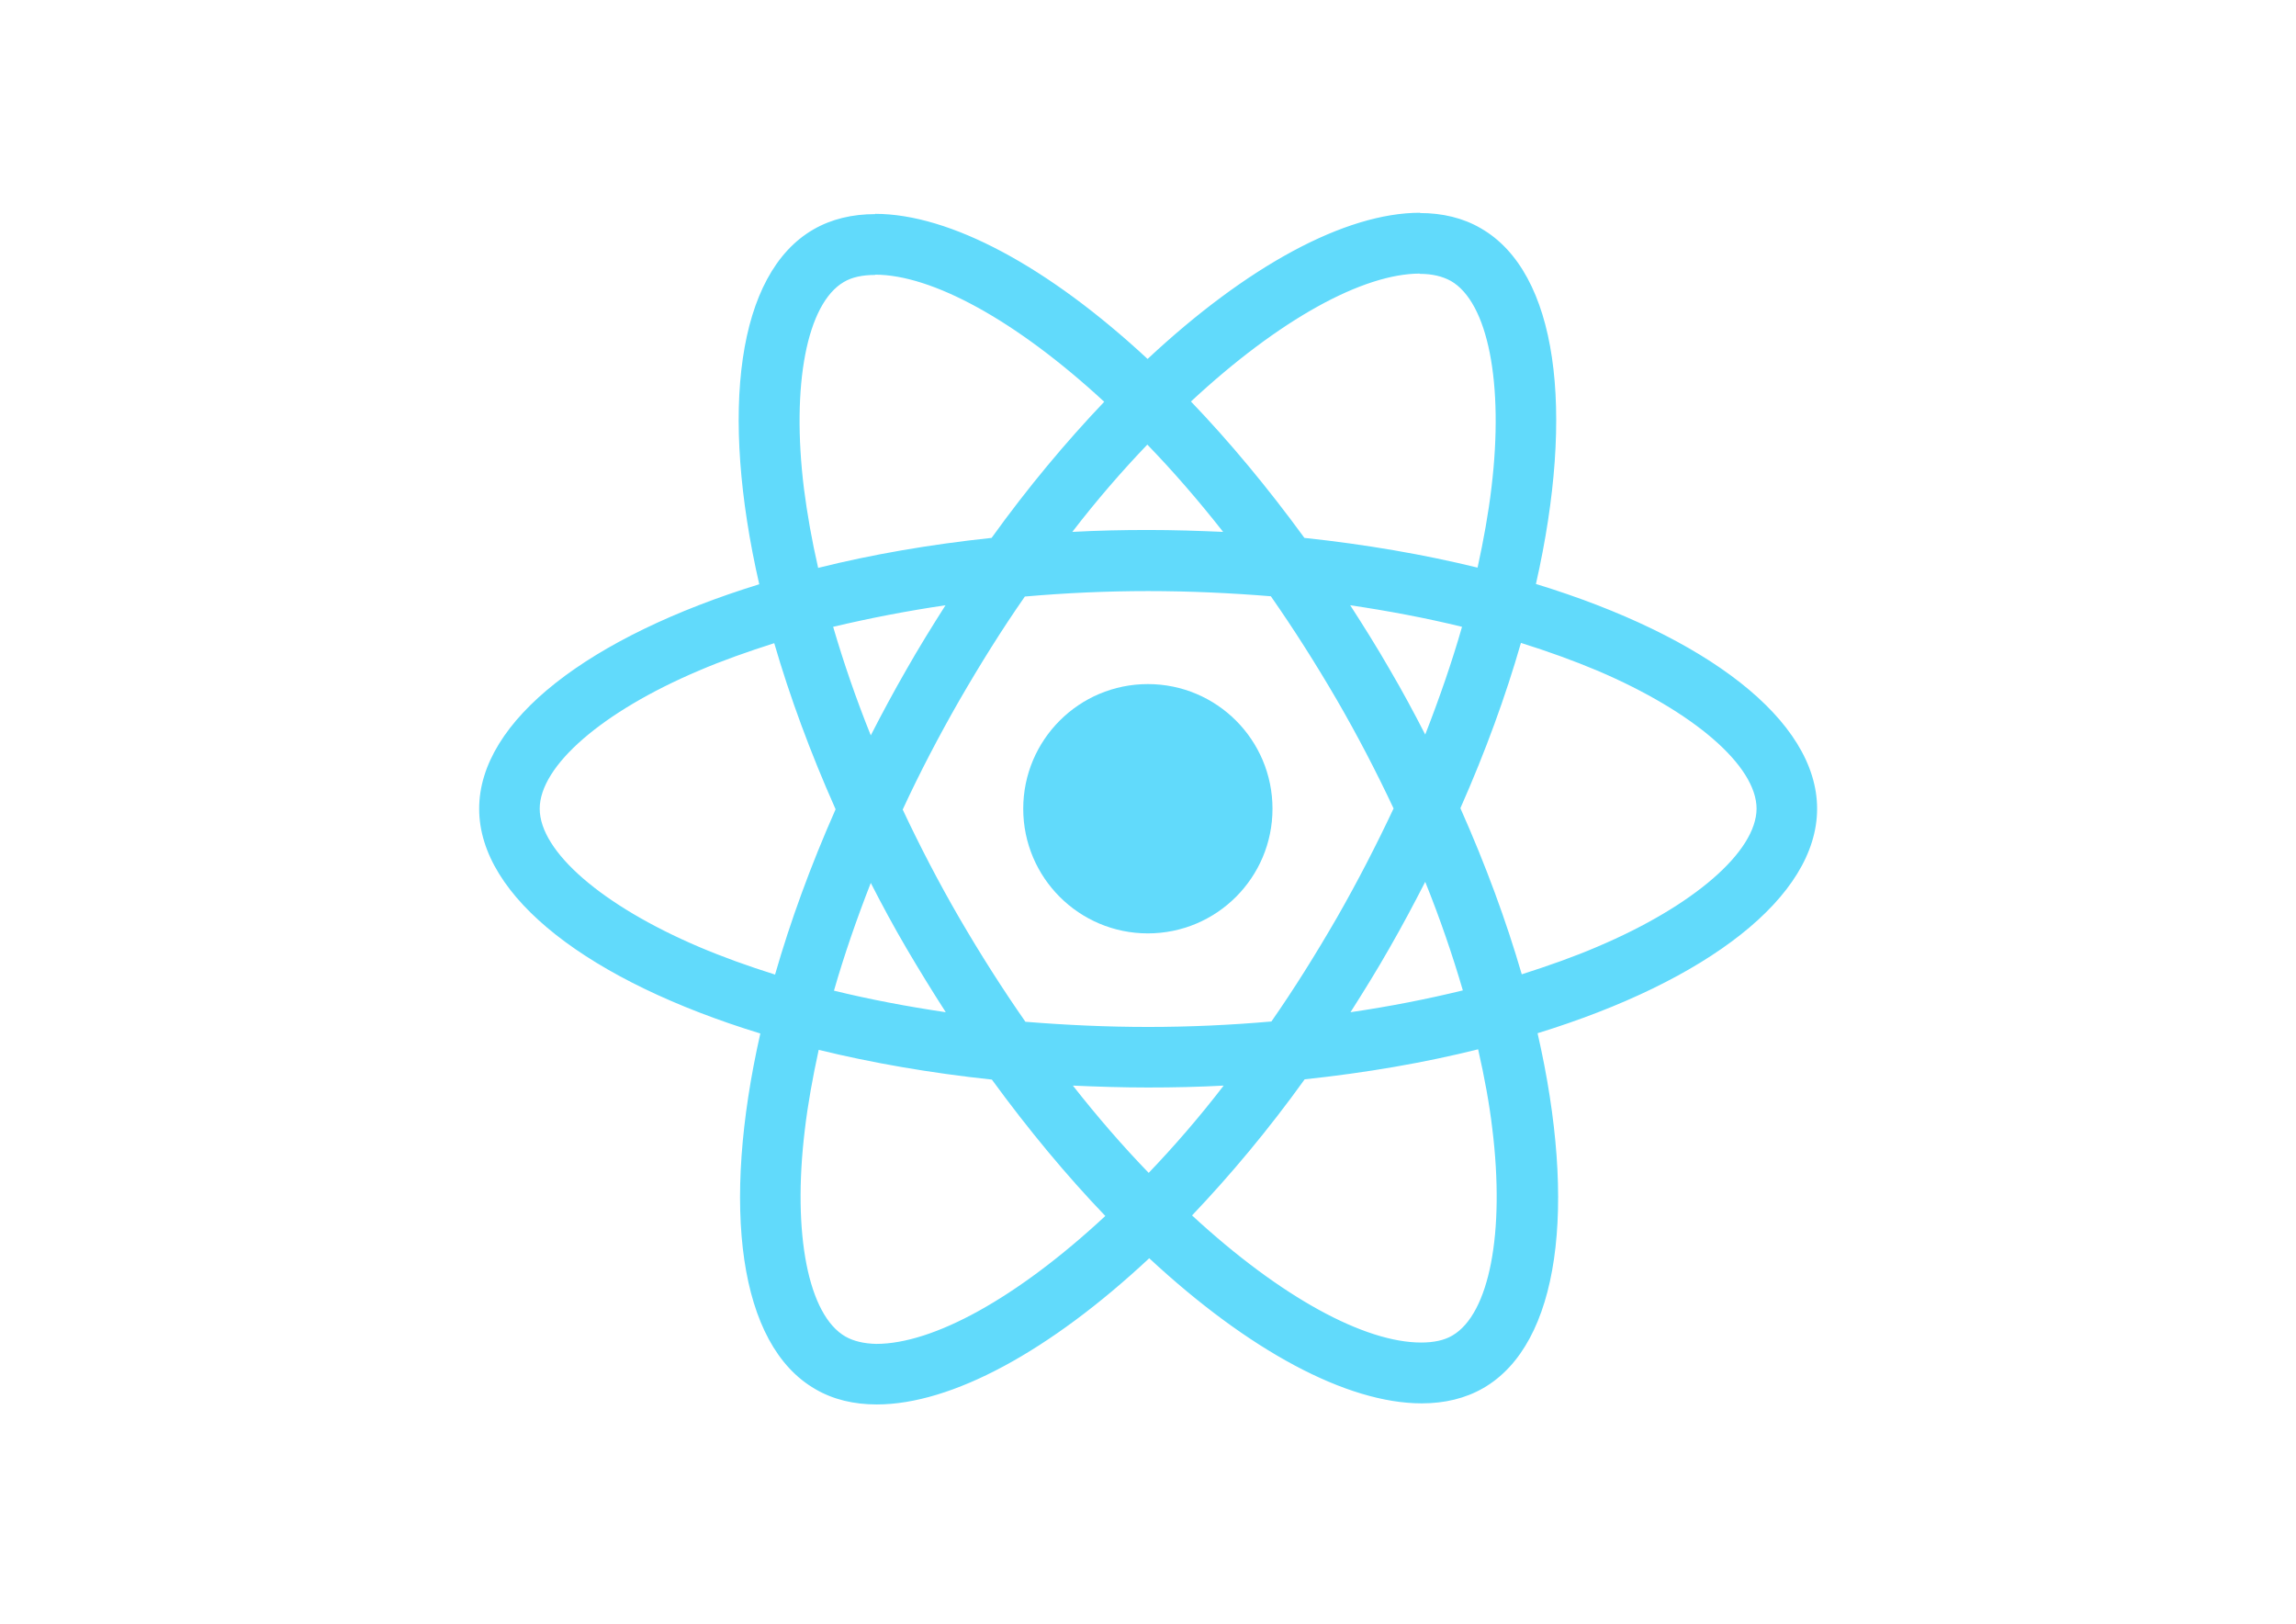
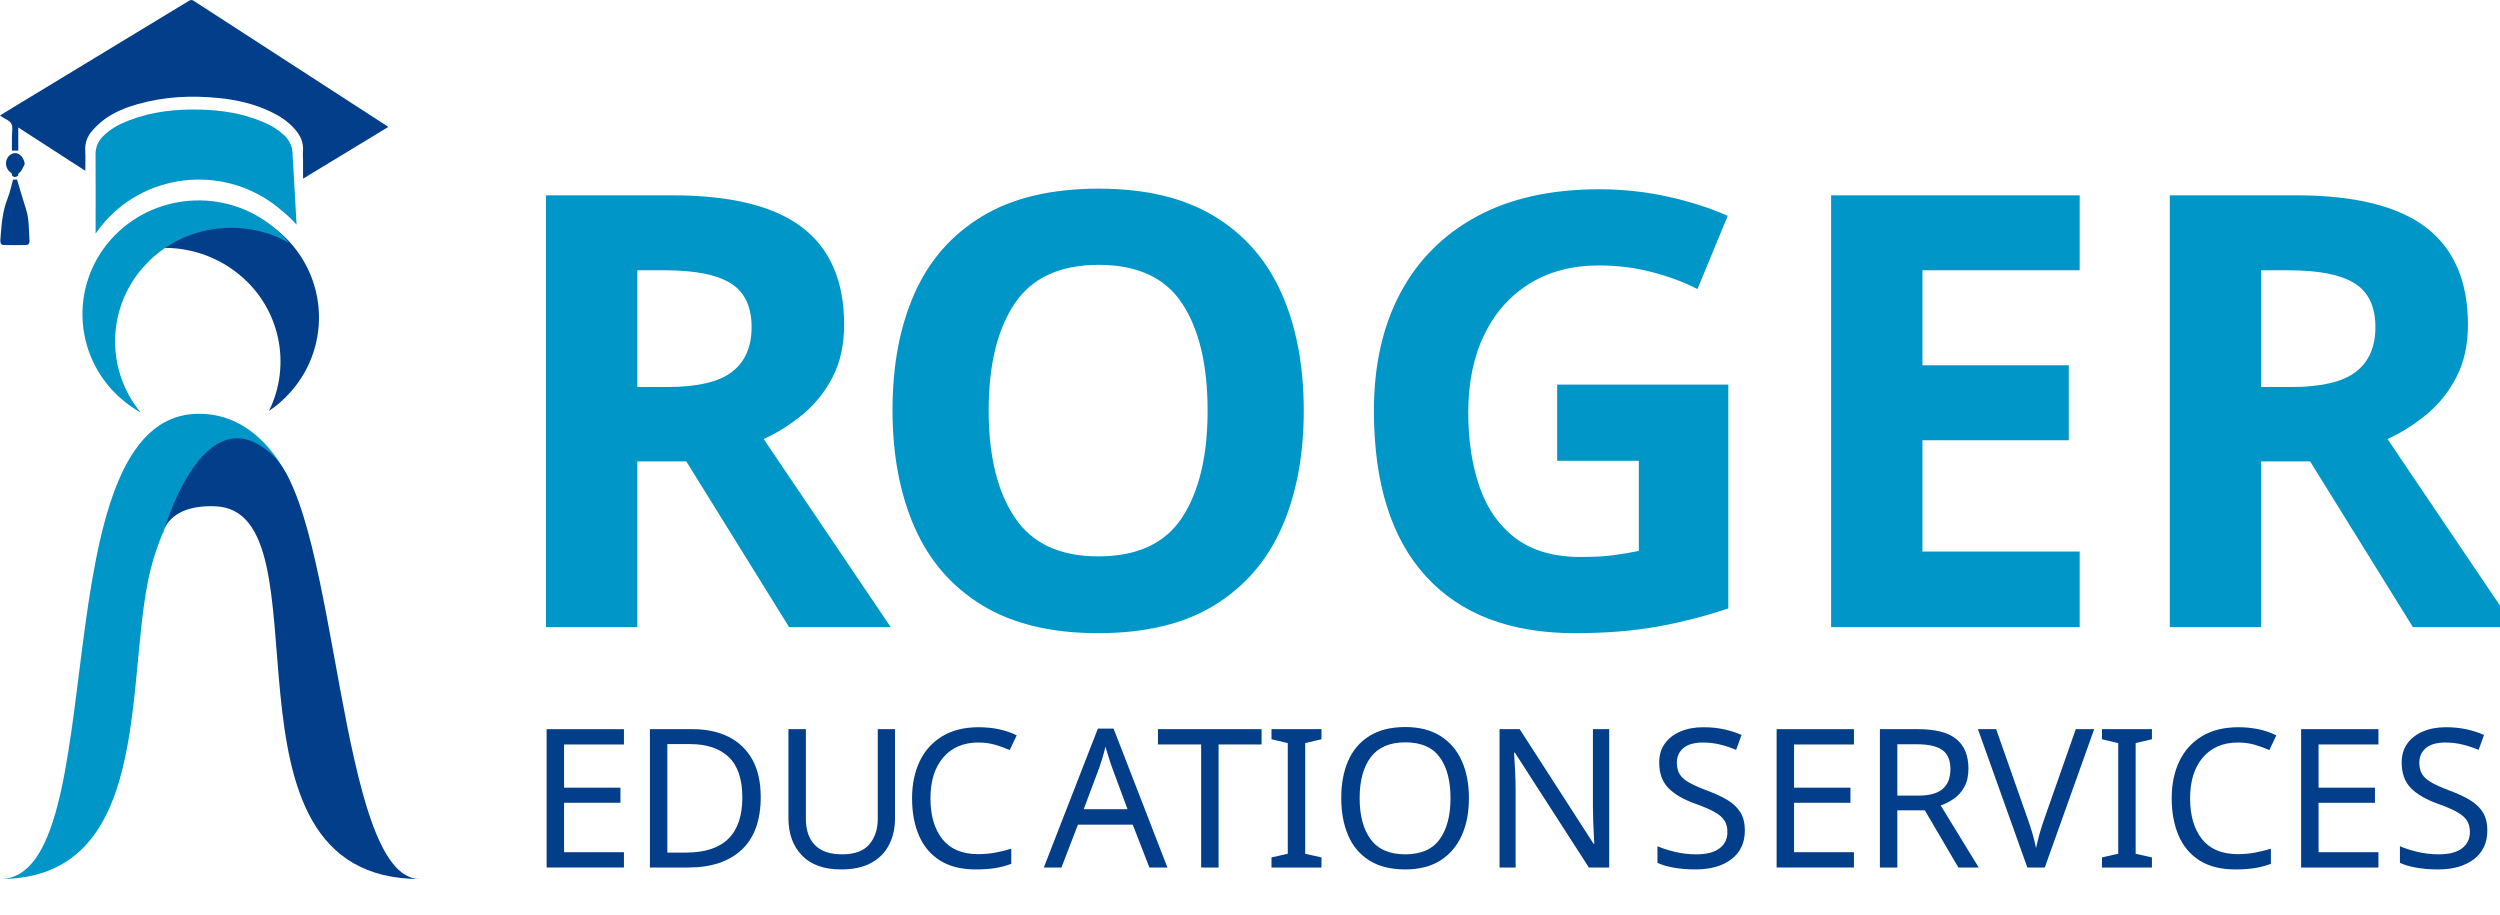
- <svg xmlns="http://www.w3.org/2000/svg" viewBox="0 0 841.9 595.3">
-   <g fill="#61DAFB">
-     <path d="M666.3 296.5c0-32.5-40.7-63.3-103.1-82.4 14.4-63.6 8-114.2-20.2-130.4-6.5-3.8-14.1-5.6-22.4-5.6v22.3c4.6 0 8.3.9 11.4 2.6 13.6 7.8 19.5 37.5 14.9 75.7-1.1 9.4-2.9 19.3-5.1 29.4-19.6-4.8-41-8.5-63.5-10.9-13.5-18.5-27.5-35.3-41.6-50 32.6-30.3 63.2-46.9 84-46.9V78c-27.5 0-63.5 19.6-99.9 53.6-36.4-33.8-72.4-53.2-99.9-53.2v22.3c20.7 0 51.4 16.5 84 46.6-14 14.7-28 31.4-41.3 49.9-22.6 2.4-44 6.1-63.6 11-2.3-10-4-19.7-5.2-29-4.7-38.2 1.1-67.9 14.6-75.8 3-1.8 6.9-2.6 11.5-2.6V78.5c-8.4 0-16 1.8-22.6 5.6-28.1 16.2-34.4 66.7-19.9 130.1-62.2 19.2-102.7 49.9-102.7 82.3 0 32.5 40.7 63.3 103.1 82.4-14.4 63.6-8 114.2 20.2 130.4 6.5 3.8 14.1 5.6 22.5 5.6 27.5 0 63.5-19.6 99.9-53.6 36.4 33.8 72.4 53.2 99.9 53.2 8.4 0 16-1.8 22.6-5.6 28.1-16.2 34.4-66.7 19.9-130.1 62-19.1 102.5-49.9 102.5-82.3zm-130.2-66.7c-3.7 12.9-8.3 26.2-13.5 39.5-4.1-8-8.4-16-13.1-24-4.6-8-9.5-15.8-14.4-23.4 14.2 2.1 27.9 4.7 41 7.9zm-45.8 106.5c-7.8 13.5-15.8 26.3-24.1 38.2-14.9 1.3-30 2-45.2 2-15.1 0-30.2-.7-45-1.9-8.3-11.9-16.4-24.6-24.2-38-7.6-13.1-14.5-26.4-20.8-39.8 6.2-13.4 13.2-26.8 20.7-39.9 7.8-13.5 15.8-26.3 24.1-38.2 14.9-1.3 30-2 45.2-2 15.1 0 30.2.7 45 1.9 8.3 11.9 16.4 24.6 24.2 38 7.6 13.1 14.5 26.4 20.8 39.8-6.3 13.4-13.2 26.8-20.7 39.9zm32.3-13c5.4 13.4 10 26.8 13.8 39.8-13.1 3.2-26.9 5.9-41.2 8 4.9-7.7 9.8-15.6 14.4-23.7 4.6-8 8.9-16.1 13-24.1zM421.2 430c-9.3-9.6-18.6-20.3-27.8-32 9 .4 18.2.7 27.5.7 9.4 0 18.7-.2 27.8-.7-9 11.7-18.3 22.4-27.5 32zm-74.4-58.9c-14.2-2.1-27.9-4.7-41-7.9 3.7-12.9 8.3-26.2 13.5-39.5 4.1 8 8.4 16 13.1 24 4.7 8 9.5 15.8 14.4 23.4zM420.7 163c9.3 9.6 18.6 20.3 27.8 32-9-.4-18.2-.7-27.5-.7-9.4 0-18.7.2-27.8.7 9-11.7 18.3-22.4 27.5-32zm-74 58.9c-4.9 7.7-9.8 15.6-14.4 23.7-4.6 8-8.9 16-13 24-5.4-13.4-10-26.8-13.8-39.8 13.1-3.1 26.9-5.8 41.2-7.9zm-90.5 125.2c-35.4-15.1-58.3-34.9-58.3-50.6 0-15.7 22.9-35.6 58.3-50.6 8.6-3.7 18-7 27.7-10.1 5.7 19.6 13.2 40 22.5 60.9-9.2 20.8-16.6 41.1-22.2 60.6-9.9-3.1-19.3-6.5-28-10.2zM310 490c-13.6-7.8-19.5-37.5-14.9-75.7 1.1-9.4 2.9-19.3 5.1-29.4 19.6 4.8 41 8.5 63.5 10.9 13.5 18.5 27.5 35.3 41.6 50-32.6 30.3-63.2 46.9-84 46.9-4.5-.1-8.3-1-11.3-2.7zm237.2-76.2c4.7 38.2-1.1 67.9-14.6 75.8-3 1.8-6.9 2.6-11.5 2.6-20.7 0-51.4-16.5-84-46.6 14-14.7 28-31.4 41.3-49.9 22.6-2.4 44-6.1 63.6-11 2.3 10.1 4.1 19.8 5.2 29.1zm38.5-66.7c-8.6 3.7-18 7-27.7 10.1-5.7-19.6-13.2-40-22.5-60.9 9.2-20.8 16.6-41.1 22.2-60.6 9.9 3.1 19.3 6.5 28.1 10.2 35.4 15.1 58.3 34.9 58.3 50.6-.1 15.7-23 35.6-58.4 50.6zM320.8 78.4z" />
-     <circle cx="420.9" cy="296.5" r="45.7" />
-     <path d="M520.5 78.1z" />
-   </g>
+ <svg xmlns="http://www.w3.org/2000/svg" id="Layer_1" data-name="Layer 1" viewBox="0 0 1879.42 687.12">
+   <defs>
+     <style>.cls-1,.cls-4{fill:#0096c7;}.cls-2{fill:#63ac37;}.cls-3,.cls-6{fill:#023e8a;}.cls-4{font-size:454.65px;font-family:Gilroy-ExtraBold, Gilroy;font-weight:800;}.cls-5{letter-spacing:-0.01em;}.cls-6{font-size:145.66px;font-family:Gilroy-Light, Gilroy;font-weight:300;}.cls-7{letter-spacing:0em;}.cls-8{letter-spacing:0em;}.cls-9{letter-spacing:-0.01em;}.cls-10{letter-spacing:-0.05em;}.cls-11{letter-spacing:0em;}</style>
+   </defs>
+   <path class="cls-1" d="M142.48,616.42l.06-.2a2.17,2.17,0,0,0,.07-.24c2.4-8,37.82-121.55,91.34-69,3.32,3,8.94,6.26,11.79,10.75-15.12-31.13-38.43-51.17-68.81-51.17C55.6,506.61,114.4,856.3,27.32,856.3c120.36,0,91.79-162.29,115.16-239.88Z" transform="translate(-27.32 -195.49)" />
+   <path class="cls-2" d="M186,568.21h0Z" transform="translate(-27.32 -195.49)" />
+   <path class="cls-3" d="M231.5,537c-52.12-47.32-81.92,60.4-81.92,60.4S152,574.78,189,576.09c89.13,3.15-9.6,280.23,153.92,280.21C281,856.32,282.2,581.73,231.5,537Z" transform="translate(-27.32 -195.49)" />
+   <path class="cls-3" d="M207.7,402.38a84.16,84.16,0,0,1,21.79,102.1,86.55,86.55,0,0,0,16.63-14.68,84.12,84.12,0,0,0-9.5-120.44c-36.63-30.69-91.75-26.53-123.13,9.3A85,85,0,0,0,101.2,397C133,375.42,176.91,376.58,207.7,402.38Z" transform="translate(-27.32 -195.49)" />
+   <path class="cls-1" d="M134.85,396.55C162.63,364.83,209,358,244.73,378.11a86.68,86.68,0,0,0-11.28-11.4C196.82,336,141.7,340.18,110.32,376a84.12,84.12,0,0,0,9.5,120.44,87.93,87.93,0,0,0,13.25,9.15A84,84,0,0,1,134.85,396.55Z" transform="translate(-27.32 -195.49)" />
+   <path class="cls-3" d="M105.38,285.56c7.67-5.77,16.28-9.16,25.15-11.71,20.35-5.84,41-6.76,61.82-4.6,13,1.34,25.64,4.23,37.74,9.86,7,3.27,13.62,7.35,19,13.61,4,4.64,6.6,9.88,6,16.67-.2,2.28,0,4.61.05,6.92,0,4.31,0,8.62,0,13.5l64.1-38.88c-.66-.48-.92-.68-1.19-.85q-72.58-47-145.16-94c-1.51-1-2.52-.59-3.83.21Q103.35,236.17,37.62,276c-3.35,2-6.7,4.1-10.3,6.31.67.48,1.05.77,1.43,1,2.48,1.7,5.91,2.77,7.16,5.26s.36,6.38.38,9.67c0,3.5,0,7,0,10.46h4.77V291.32L91.46,323.9c0-5.54.22-10.35-.06-15.11a20.16,20.16,0,0,1,5.16-14.89A57.79,57.79,0,0,1,105.38,285.56Z" transform="translate(-27.32 -195.49)" />
+   <path class="cls-3" d="M47,353.21c-2.4-7.44-4.53-15-6.86-22.72h-3c-1.4,4.93-2.36,9.79-4.14,14.24-4,10-4.61,20.72-5.43,31.4-.16,2,.55,3.51,2.35,3.55,5.72.12,11.46.11,17.18,0,1.64,0,2.58-1.45,2.44-3.29C48.86,368.62,49.39,360.74,47,353.21Z" transform="translate(-27.32 -195.49)" />
+   <path class="cls-3" d="M34.36,324.37c.93.86,2.24,1.29,2.07,3.18,0,.28,1.35,1,2.07,1a4.19,4.19,0,0,0,2.39-.89c-.2-2.12,1.54-2.44,2.31-3.62a53,53,0,0,0,2.72-5.31c-.48-3.91-2.86-7.27-6-8-2.79-.68-6.06,1.22-7.41,4.3A8.32,8.32,0,0,0,34.36,324.37Z" transform="translate(-27.32 -195.49)" />
+   <path class="cls-1" d="M99.2,371.13a92.93,92.93,0,0,1,6.77-8.77c33.51-38.26,92.4-42.71,131.52-9.92.58.48,1.14,1,1.7,1.49s1.13.88,1.69,1.34a93.86,93.86,0,0,1,9.38,9.08c-2.32-43.15-2.95-51.73-2.95-51.73a19.66,19.66,0,0,0-6.39-15.5,52.52,52.52,0,0,0-16-10c-15-6.36-30.55-8.76-46.43-9.23-18.51-.54-36.75,1.37-54.38,8.19-7.18,2.77-14,6.32-19.68,12.23A18.51,18.51,0,0,0,99.16,312C99.25,322.5,99.23,350.64,99.2,371.13Z" transform="translate(-27.32 -195.49)" />
+   <text class="cls-4" transform="translate(369.53 471.45)">
+     <tspan class="cls-5">R</tspan>
+     <tspan x="275.06" y="0">OGER</tspan>
+   </text>
+   <text x="-27.32" y="-195.49" />
+   <text class="cls-6" transform="translate(396.81 652.16)">E<tspan class="cls-7" x="77.64" y="0">D</tspan>
+     <tspan class="cls-8" x="182.81" y="0">U</tspan>
+     <tspan class="cls-9" x="279.96" y="0">C</tspan>
+     <tspan class="cls-10" x="387.9" y="0">A</tspan>
+     <tspan x="472.24" y="0">TION </tspan>
+     <tspan class="cls-11" x="841.79" y="0">S</tspan>
+     <tspan x="924.67" y="0">E</tspan>
+     <tspan class="cls-9" x="1002.31" y="0">R</tspan>
+     <tspan x="1090.14" y="0">VICES</tspan>
+   </text>
</svg>
